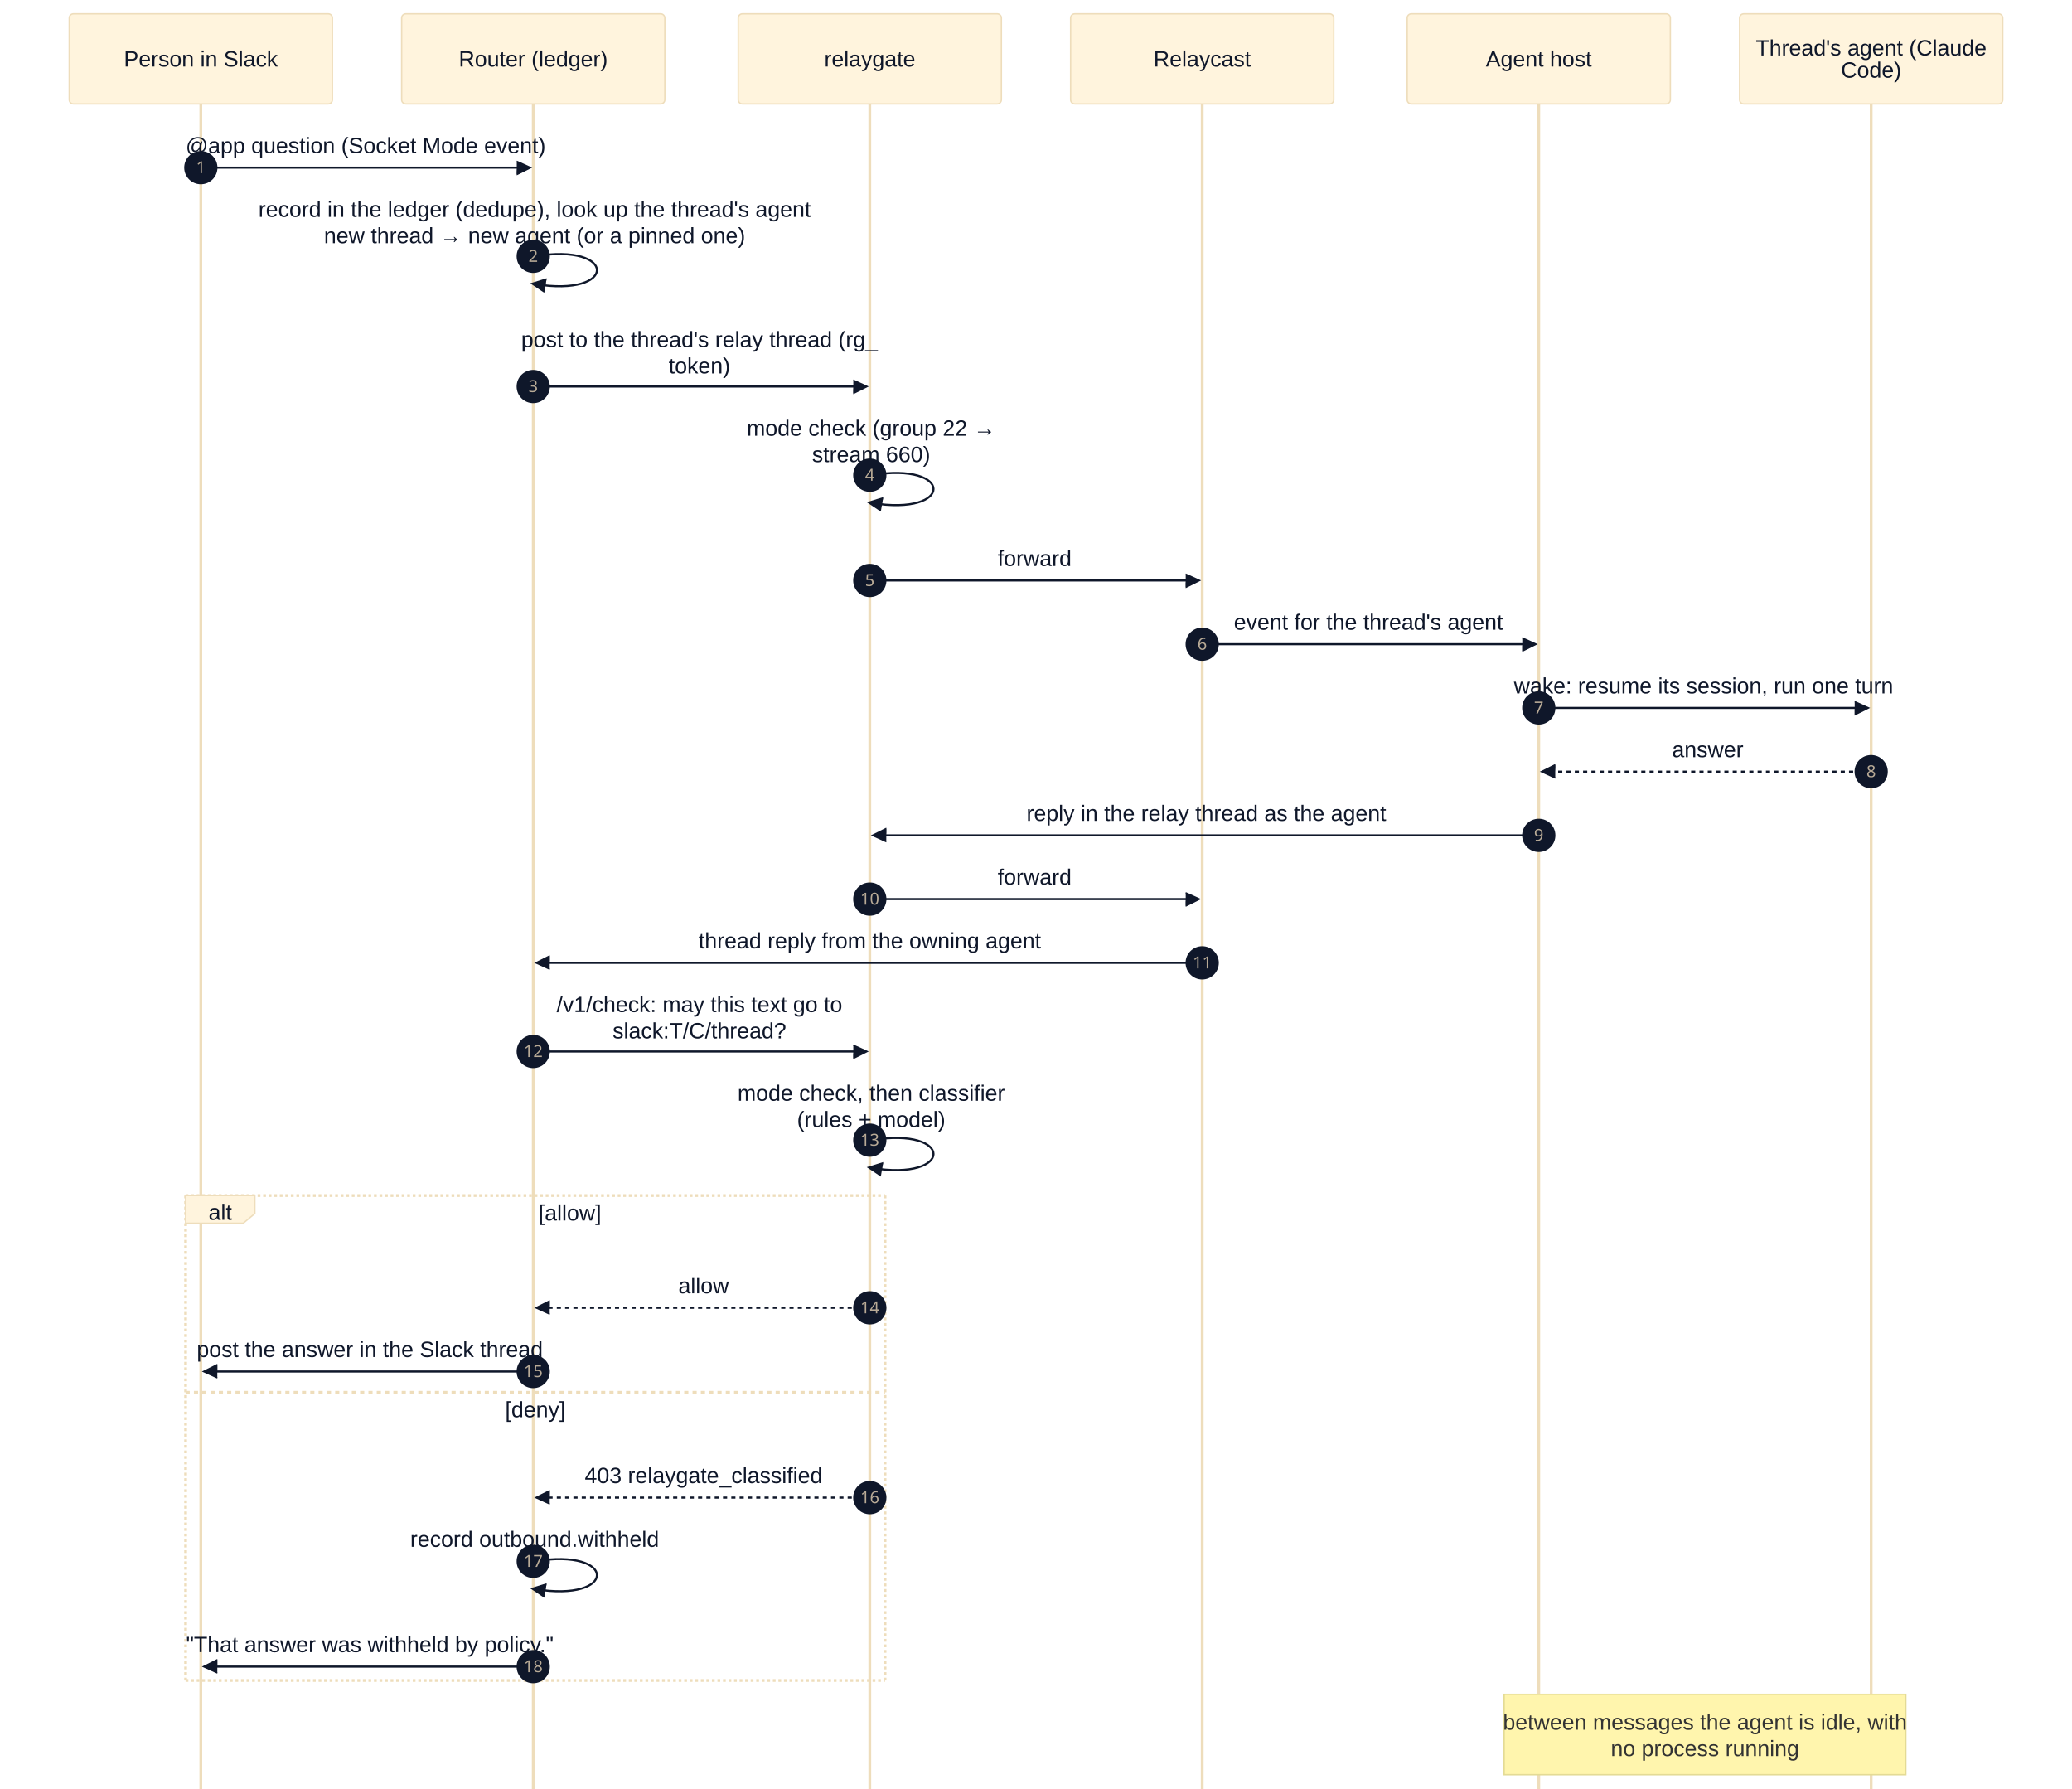
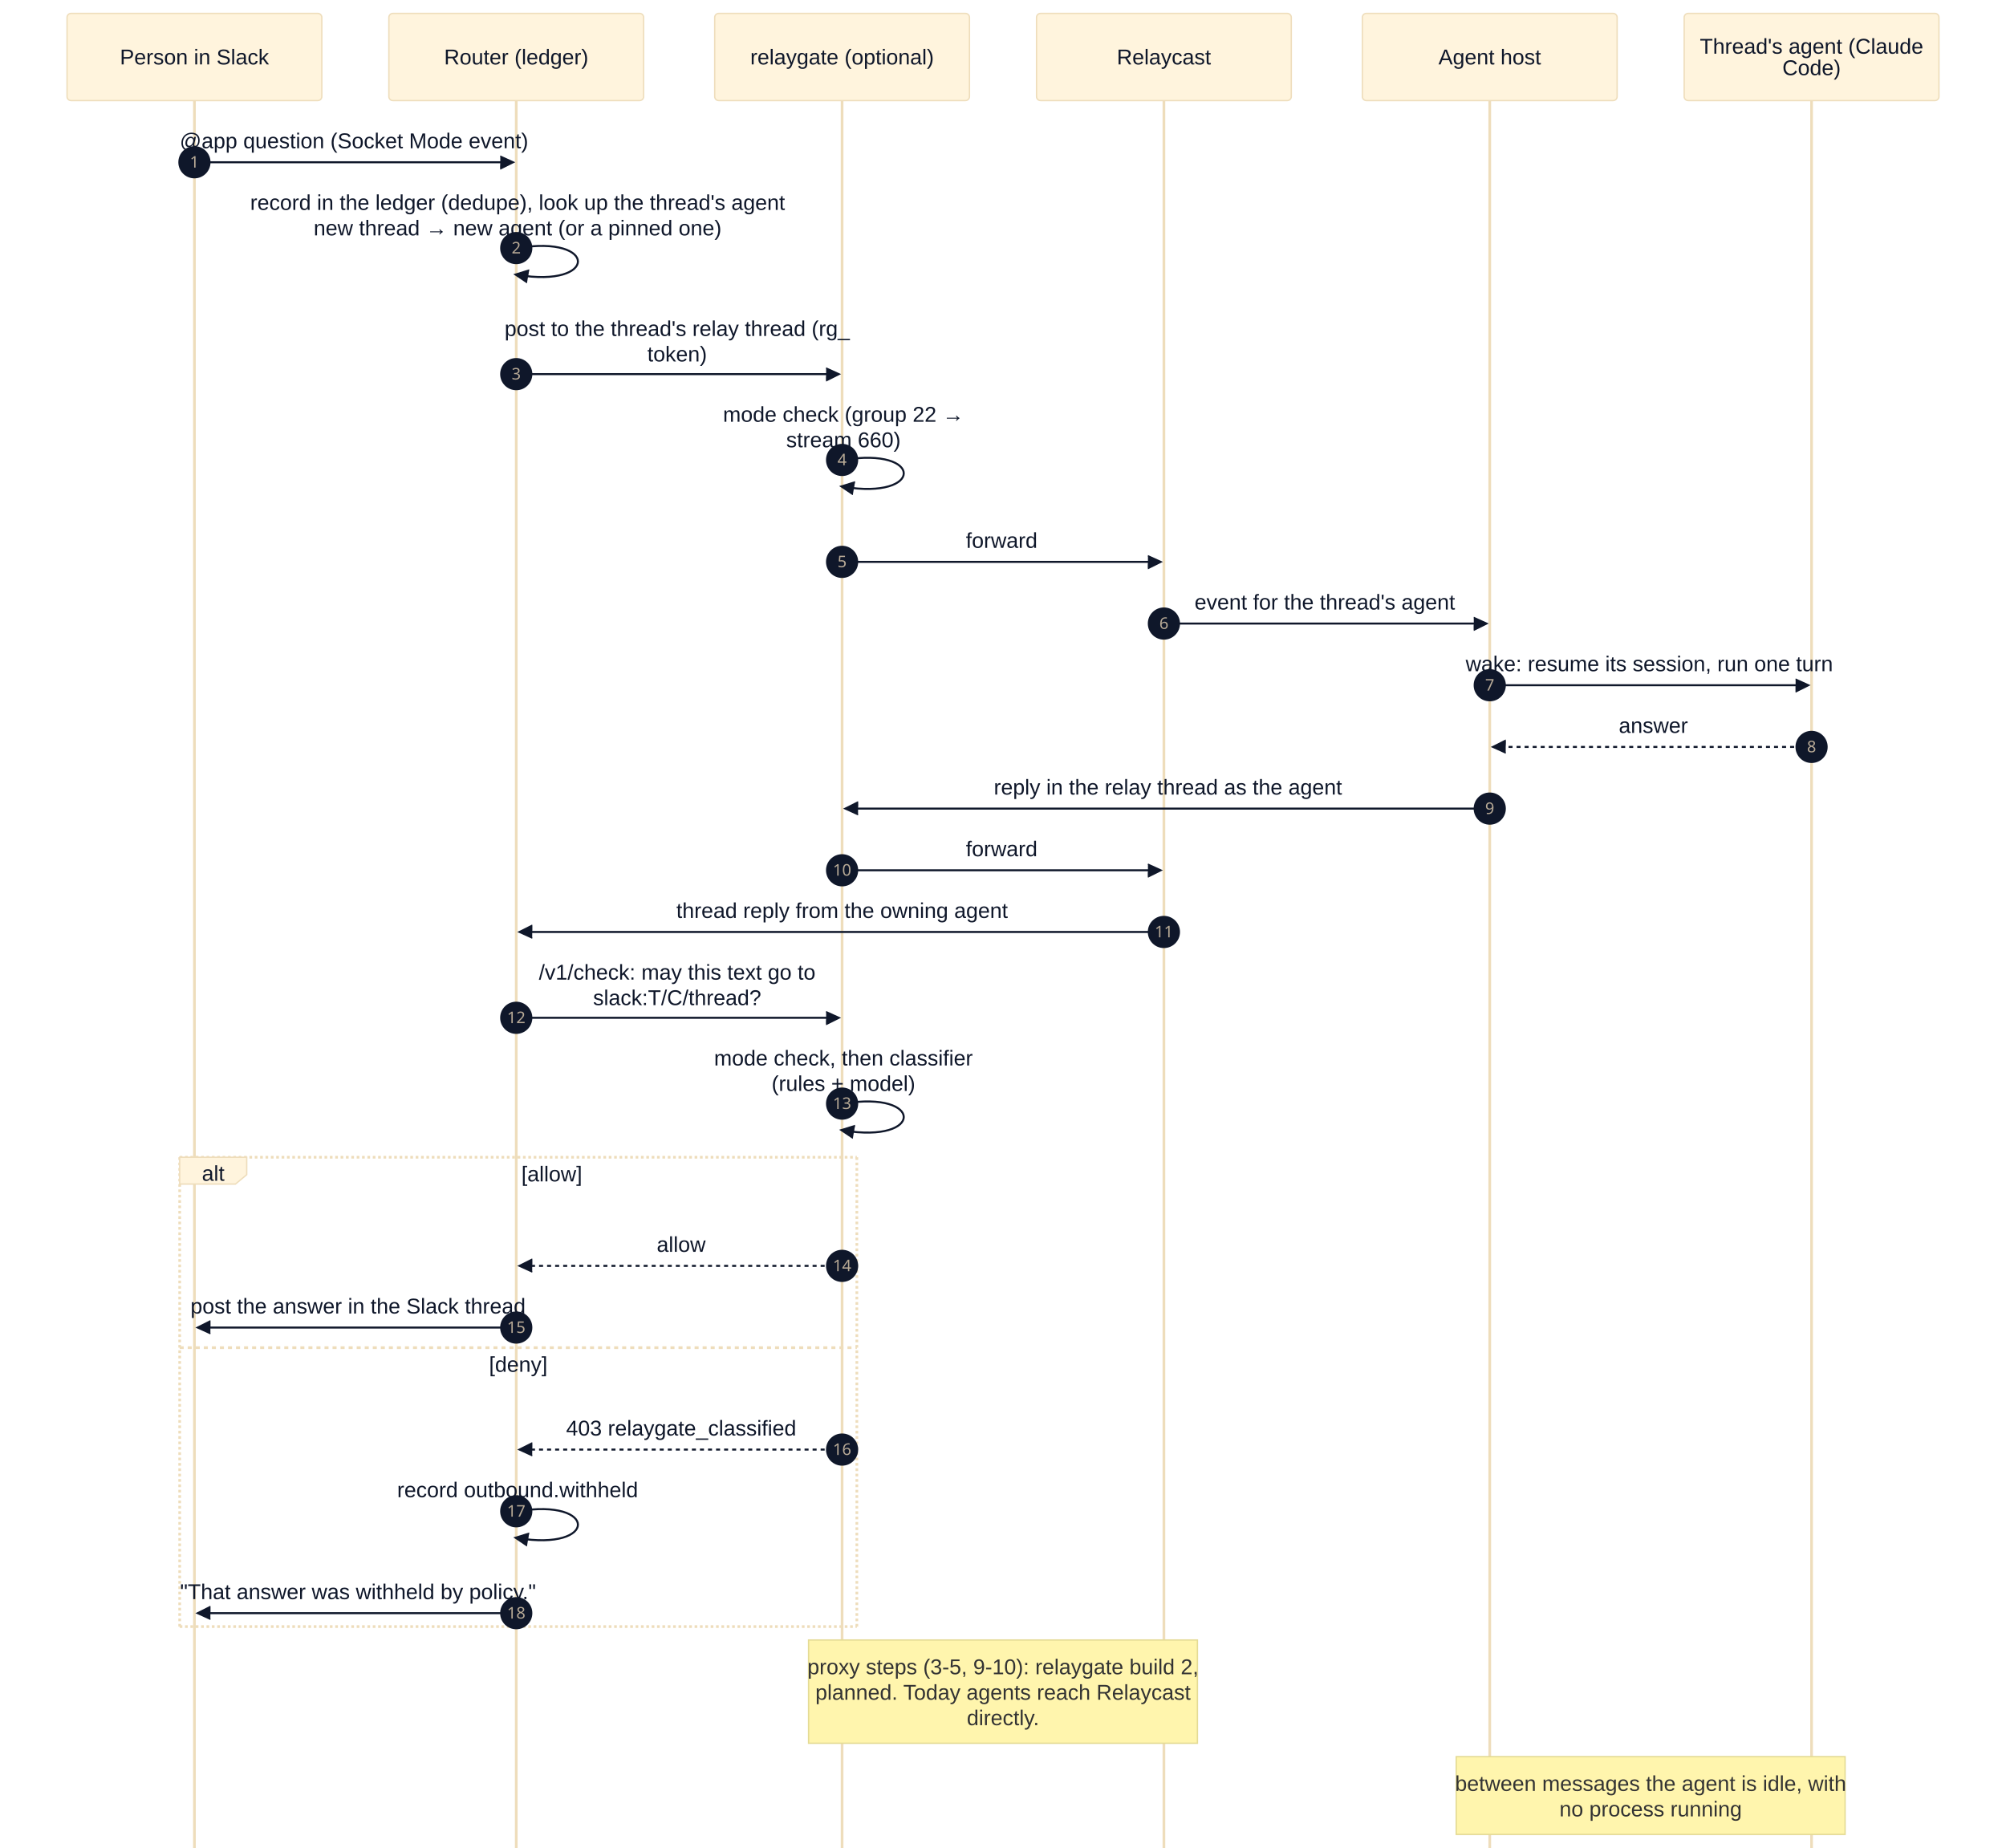
- <svg xmlns="http://www.w3.org/2000/svg" id="my-svg" width="100%" style="max-width: 1496px; background-color: white;" viewBox="-50 -10 1496 1291" role="graphics-document document" aria-roledescription="sequence">
+ <svg xmlns="http://www.w3.org/2000/svg" id="my-svg" width="100%" style="max-width: 1496px; background-color: white;" viewBox="-50 -10 1496 1378" role="graphics-document document" aria-roledescription="sequence">
  <g>
    <line id="actor5" x1="1301" y1="65" x2="1301" y2="2000" class="actor-line 200" stroke-width="0.5px" stroke="#999" name="A" data-et="life-line" data-id="A" />
    <g id="root-5" data-et="participant" data-type="participant" data-id="A">
      <rect x="1206" y="0" fill="#eaeaea" stroke="#666" width="190" height="65" name="A" rx="3" ry="3" class="actor actor-top" />
      <text x="1301" y="32.5" dominant-baseline="central" alignment-baseline="central" class="actor actor-box" style="text-anchor: middle; font-size: 16px; font-weight: 400;">
        <tspan x="1301" dy="-8">Thread's agent (Claude</tspan>
      </text>
      <text x="1301" y="32.5" dominant-baseline="central" alignment-baseline="central" class="actor actor-box" style="text-anchor: middle; font-size: 16px; font-weight: 400;">
        <tspan x="1301" dy="8">Code)</tspan>
      </text>
    </g>
  </g>
  <g>
    <line id="actor4" x1="1061" y1="65" x2="1061" y2="2000" class="actor-line 200" stroke-width="0.5px" stroke="#999" name="H" data-et="life-line" data-id="H" />
    <g id="root-4" data-et="participant" data-type="participant" data-id="H">
      <rect x="966" y="0" fill="#eaeaea" stroke="#666" width="190" height="65" name="H" rx="3" ry="3" class="actor actor-top" />
      <text x="1061" y="32.5" dominant-baseline="central" alignment-baseline="central" class="actor actor-box" style="text-anchor: middle; font-size: 16px; font-weight: 400;">
        <tspan x="1061" dy="0">Agent host</tspan>
      </text>
    </g>
  </g>
  <g>
    <line id="actor3" x1="818" y1="65" x2="818" y2="2000" class="actor-line 200" stroke-width="0.5px" stroke="#999" name="C" data-et="life-line" data-id="C" />
    <g id="root-3" data-et="participant" data-type="participant" data-id="C">
      <rect x="723" y="0" fill="#eaeaea" stroke="#666" width="190" height="65" name="C" rx="3" ry="3" class="actor actor-top" />
      <text x="818" y="32.5" dominant-baseline="central" alignment-baseline="central" class="actor actor-box" style="text-anchor: middle; font-size: 16px; font-weight: 400;">
        <tspan x="818" dy="0">Relaycast</tspan>
      </text>
    </g>
  </g>
  <g>
    <line id="actor2" x1="578" y1="65" x2="578" y2="2000" class="actor-line 200" stroke-width="0.5px" stroke="#999" name="G" data-et="life-line" data-id="G" />
    <g id="root-2" data-et="participant" data-type="participant" data-id="G">
      <rect x="483" y="0" fill="#eaeaea" stroke="#666" width="190" height="65" name="G" rx="3" ry="3" class="actor actor-top" />
      <text x="578" y="32.5" dominant-baseline="central" alignment-baseline="central" class="actor actor-box" style="text-anchor: middle; font-size: 16px; font-weight: 400;">
-         <tspan x="578" dy="0">relaygate</tspan>
+         <tspan x="578" dy="0">relaygate (optional)</tspan>
      </text>
    </g>
  </g>
  <g>
    <line id="actor1" x1="335" y1="65" x2="335" y2="2000" class="actor-line 200" stroke-width="0.5px" stroke="#999" name="R" data-et="life-line" data-id="R" />
    <g id="root-1" data-et="participant" data-type="participant" data-id="R">
      <rect x="240" y="0" fill="#eaeaea" stroke="#666" width="190" height="65" name="R" rx="3" ry="3" class="actor actor-top" />
      <text x="335" y="32.5" dominant-baseline="central" alignment-baseline="central" class="actor actor-box" style="text-anchor: middle; font-size: 16px; font-weight: 400;">
        <tspan x="335" dy="0">Router (ledger)</tspan>
      </text>
    </g>
  </g>
  <g>
    <line id="actor0" x1="95" y1="65" x2="95" y2="2000" class="actor-line 200" stroke-width="0.5px" stroke="#999" name="P" data-et="life-line" data-id="P" />
    <g id="root-0" data-et="participant" data-type="participant" data-id="P">
      <rect x="0" y="0" fill="#eaeaea" stroke="#666" width="190" height="65" name="P" rx="3" ry="3" class="actor actor-top" />
      <text x="95" y="32.5" dominant-baseline="central" alignment-baseline="central" class="actor actor-box" style="text-anchor: middle; font-size: 16px; font-weight: 400;">
        <tspan x="95" dy="0">Person in Slack</tspan>
      </text>
    </g>
  </g>
  <style>#my-svg{font-family:"trebuchet ms",verdana,arial,sans-serif;font-size:15px;fill:#0f172a;}@keyframes edge-animation-frame{from{stroke-dashoffset:0;}}@keyframes dash{to{stroke-dashoffset:0;}}#my-svg .edge-animation-slow{stroke-dasharray:9,5!important;stroke-dashoffset:900;animation:dash 50s linear infinite;stroke-linecap:round;}#my-svg .edge-animation-fast{stroke-dasharray:9,5!important;stroke-dashoffset:900;animation:dash 20s linear infinite;stroke-linecap:round;}#my-svg .error-icon{fill:hsl(220.588, 100%, 98.333%);}#my-svg .error-text{fill:rgb(8.5, 5.75, 0);stroke:rgb(8.5, 5.75, 0);}#my-svg .edge-thickness-normal{stroke-width:1px;}#my-svg .edge-thickness-thick{stroke-width:3.5px;}#my-svg .edge-pattern-solid{stroke-dasharray:0;}#my-svg .edge-thickness-invisible{stroke-width:0;fill:none;}#my-svg .edge-pattern-dashed{stroke-dasharray:3;}#my-svg .edge-pattern-dotted{stroke-dasharray:2;}#my-svg .marker{fill:#475569;stroke:#475569;}#my-svg .marker.cross{stroke:#475569;}#my-svg svg{font-family:"trebuchet ms",verdana,arial,sans-serif;font-size:15px;}#my-svg p{margin:0;}#my-svg .actor{stroke:hsl(40.588, 60%, 83.333%);fill:#fff4dd;stroke-width:1;}#my-svg rect.actor.outer-path[data-look="neo"]{filter:drop-shadow( 1px 2px 2px rgba(185,185,185,1));}#my-svg rect.note[data-look="neo"]{stroke:hsl(52.683, 60%, 73.922%);fill:#fff5ad;filter:drop-shadow( 1px 2px 2px rgba(185,185,185,1));}#my-svg text.actor&gt;tspan{fill:#0f172a;stroke:none;}#my-svg .actor-line{stroke:hsl(40.588, 60%, 83.333%);}#my-svg .innerArc{stroke-width:1.5;stroke-dasharray:none;}#my-svg .messageLine0{stroke-width:1.5;stroke-dasharray:none;stroke:#0f172a;}#my-svg .messageLine1{stroke-width:1.5;stroke-dasharray:2,2;stroke:#0f172a;}#my-svg [id$="-arrowhead"] path{fill:#0f172a;stroke:#0f172a;}#my-svg .sequenceNumber{fill:#b8aa96;}#my-svg [id$="-sequencenumber"]{fill:#0f172a;}#my-svg [id$="-crosshead"] path{fill:#0f172a;stroke:#0f172a;}#my-svg .messageText{fill:#0f172a;stroke:none;}#my-svg .labelBox{stroke:hsl(40.588, 60%, 83.333%);fill:#fff4dd;filter:none;}#my-svg .labelText,#my-svg .labelText&gt;tspan{fill:#0f172a;stroke:none;}#my-svg .loopText,#my-svg .loopText&gt;tspan{fill:#0f172a;stroke:none;}#my-svg .sectionTitle,#my-svg .sectionTitle&gt;tspan{fill:#0f172a;stroke:none;}#my-svg .loopLine{stroke-width:2px;stroke-dasharray:2,2;stroke:hsl(40.588, 60%, 83.333%);fill:hsl(40.588, 60%, 83.333%);}#my-svg .note{stroke:hsl(52.683, 60%, 73.922%);fill:#fff5ad;}#my-svg .noteText,#my-svg .noteText&gt;tspan{fill:#333;stroke:none;font-weight:normal;}#my-svg .activation0{fill:hsl(-79.412, 100%, 93.333%);stroke:hsl(-79.412, 100%, 83.333%);}#my-svg .activation1{fill:hsl(-79.412, 100%, 93.333%);stroke:hsl(-79.412, 100%, 83.333%);}#my-svg .activation2{fill:hsl(-79.412, 100%, 93.333%);stroke:hsl(-79.412, 100%, 83.333%);}#my-svg .actorPopupMenu{position:absolute;}#my-svg .actorPopupMenuPanel{position:absolute;fill:#fff4dd;box-shadow:0px 8px 16px 0px rgba(0,0,0,0.2);filter:drop-shadow(3px 5px 2px rgb(0 0 0 / 0.4));}#my-svg .actor-man circle,#my-svg line{fill:#fff4dd;stroke-width:2px;}#my-svg g rect.rect{filter:drop-shadow( 1px 2px 2px rgba(185,185,185,1));stroke:hsl(40.588, 60%, 83.333%);}#my-svg .node .neo-node{stroke:hsl(40.588, 60%, 83.333%);}#my-svg [data-look="neo"].node rect,#my-svg [data-look="neo"].cluster rect,#my-svg [data-look="neo"].node polygon{stroke:url(#my-svg-gradient);filter:drop-shadow( 1px 2px 2px rgba(185,185,185,1));}#my-svg [data-look="neo"].swimlane.cluster rect{filter:none;}#my-svg [data-look="neo"].node path{stroke:url(#my-svg-gradient);stroke-width:1px;}#my-svg [data-look="neo"].node .outer-path{filter:drop-shadow( 1px 2px 2px rgba(185,185,185,1));}#my-svg [data-look="neo"].node .neo-line path{stroke:hsl(40.588, 60%, 83.333%);filter:none;}#my-svg [data-look="neo"].node circle{stroke:url(#my-svg-gradient);filter:drop-shadow( 1px 2px 2px rgba(185,185,185,1));}#my-svg [data-look="neo"].node circle .state-start{fill:#000000;}#my-svg [data-look="neo"].icon-shape .icon{fill:url(#my-svg-gradient);filter:drop-shadow( 1px 2px 2px rgba(185,185,185,1));}#my-svg [data-look="neo"].icon-shape .icon-neo path{stroke:url(#my-svg-gradient);filter:drop-shadow( 1px 2px 2px rgba(185,185,185,1));}#my-svg :root{--mermaid-font-family:"trebuchet ms",verdana,arial,sans-serif;}</style>
  <g />
  <defs>
    <symbol id="my-svg-computer" width="24" height="24">
      <path transform="scale(.5)" d="M2 2v13h20v-13h-20zm18 11h-16v-9h16v9zm-10.228 6l.466-1h3.524l.467 1h-4.457zm14.228 3h-24l2-6h2.104l-1.33 4h18.45l-1.297-4h2.073l2 6zm-5-10h-14v-7h14v7z" />
    </symbol>
  </defs>
  <defs>
    <symbol id="my-svg-database" fill-rule="evenodd" clip-rule="evenodd">
      <path transform="scale(.5)" d="M12.258.001l.256.004.255.005.253.008.251.01.249.012.247.015.246.016.242.019.241.02.239.023.236.024.233.027.231.028.229.031.225.032.223.034.22.036.217.038.214.04.211.041.208.043.205.045.201.046.198.048.194.05.191.051.187.053.183.054.18.056.175.057.172.059.168.06.163.061.16.063.155.064.15.066.074.033.073.033.071.034.07.034.069.035.068.035.067.035.066.035.064.036.064.036.062.036.06.036.06.037.058.037.058.037.055.038.055.038.053.038.052.038.051.039.05.039.048.039.047.039.045.04.044.04.043.04.041.04.04.041.039.041.037.041.036.041.034.041.033.042.032.042.03.042.029.042.027.042.026.043.024.043.023.043.021.043.02.043.018.044.017.043.015.044.013.044.012.044.011.045.009.044.007.045.006.045.004.045.002.045.001.045v17l-.001.045-.002.045-.004.045-.006.045-.007.045-.009.044-.011.045-.012.044-.013.044-.015.044-.017.043-.018.044-.02.043-.021.043-.023.043-.024.043-.026.043-.027.042-.029.042-.03.042-.032.042-.033.042-.034.041-.036.041-.037.041-.039.041-.04.041-.041.04-.043.04-.044.04-.045.04-.047.039-.048.039-.05.039-.051.039-.052.038-.053.038-.055.038-.055.038-.058.037-.058.037-.06.037-.06.036-.062.036-.064.036-.064.036-.066.035-.067.035-.068.035-.069.035-.07.034-.071.034-.073.033-.074.033-.15.066-.155.064-.16.063-.163.061-.168.06-.172.059-.175.057-.18.056-.183.054-.187.053-.191.051-.194.05-.198.048-.201.046-.205.045-.208.043-.211.041-.214.04-.217.038-.22.036-.223.034-.225.032-.229.031-.231.028-.233.027-.236.024-.239.023-.241.02-.242.019-.246.016-.247.015-.249.012-.251.01-.253.008-.255.005-.256.004-.258.001-.258-.001-.256-.004-.255-.005-.253-.008-.251-.01-.249-.012-.247-.015-.245-.016-.243-.019-.241-.02-.238-.023-.236-.024-.234-.027-.231-.028-.228-.031-.226-.032-.223-.034-.22-.036-.217-.038-.214-.04-.211-.041-.208-.043-.204-.045-.201-.046-.198-.048-.195-.05-.19-.051-.187-.053-.184-.054-.179-.056-.176-.057-.172-.059-.167-.06-.164-.061-.159-.063-.155-.064-.151-.066-.074-.033-.072-.033-.072-.034-.07-.034-.069-.035-.068-.035-.067-.035-.066-.035-.064-.036-.063-.036-.062-.036-.061-.036-.06-.037-.058-.037-.057-.037-.056-.038-.055-.038-.053-.038-.052-.038-.051-.039-.049-.039-.049-.039-.046-.039-.046-.04-.044-.04-.043-.04-.041-.04-.04-.041-.039-.041-.037-.041-.036-.041-.034-.041-.033-.042-.032-.042-.03-.042-.029-.042-.027-.042-.026-.043-.024-.043-.023-.043-.021-.043-.02-.043-.018-.044-.017-.043-.015-.044-.013-.044-.012-.044-.011-.045-.009-.044-.007-.045-.006-.045-.004-.045-.002-.045-.001-.045v-17l.001-.045.002-.045.004-.045.006-.045.007-.045.009-.044.011-.045.012-.044.013-.044.015-.044.017-.043.018-.044.02-.043.021-.043.023-.043.024-.043.026-.043.027-.042.029-.042.03-.042.032-.042.033-.042.034-.041.036-.041.037-.041.039-.041.04-.041.041-.04.043-.04.044-.04.046-.04.046-.039.049-.039.049-.039.051-.039.052-.038.053-.038.055-.038.056-.038.057-.037.058-.037.06-.037.061-.036.062-.036.063-.036.064-.036.066-.035.067-.035.068-.035.069-.035.07-.034.072-.034.072-.033.074-.033.151-.066.155-.064.159-.063.164-.061.167-.06.172-.059.176-.057.179-.056.184-.054.187-.053.19-.051.195-.05.198-.048.201-.046.204-.045.208-.043.211-.041.214-.04.217-.038.22-.036.223-.034.226-.032.228-.031.231-.028.234-.027.236-.024.238-.023.241-.02.243-.019.245-.016.247-.015.249-.012.251-.01.253-.008.255-.005.256-.004.258-.001.258.001zm-9.258 20.499v.01l.001.021.003.021.004.022.005.021.006.022.007.022.009.023.01.022.011.023.012.023.013.023.015.023.016.024.017.023.018.024.019.024.021.024.022.025.023.024.024.025.052.049.056.05.061.051.066.051.07.051.075.051.079.052.084.052.088.052.092.052.097.052.102.051.105.052.11.052.114.051.119.051.123.051.127.05.131.05.135.05.139.048.144.049.147.047.152.047.155.047.16.045.163.045.167.043.171.043.176.041.178.041.183.039.187.039.19.037.194.035.197.035.202.033.204.031.209.03.212.029.216.027.219.025.222.024.226.021.23.02.233.018.236.016.24.015.243.012.246.01.249.008.253.005.256.004.259.001.26-.001.257-.004.254-.005.25-.008.247-.011.244-.012.241-.014.237-.016.233-.018.231-.021.226-.021.224-.024.22-.026.216-.027.212-.028.21-.031.205-.031.202-.034.198-.034.194-.036.191-.037.187-.039.183-.04.179-.04.175-.042.172-.043.168-.044.163-.045.16-.046.155-.046.152-.047.148-.048.143-.049.139-.049.136-.05.131-.05.126-.05.123-.051.118-.052.114-.051.11-.052.106-.052.101-.052.096-.052.092-.052.088-.053.083-.051.079-.052.074-.052.07-.051.065-.051.06-.051.056-.05.051-.05.023-.024.023-.025.021-.024.02-.024.019-.024.018-.024.017-.024.015-.023.014-.024.013-.023.012-.023.01-.023.01-.022.008-.022.006-.022.006-.022.004-.022.004-.021.001-.021.001-.021v-4.127l-.077.055-.08.053-.083.054-.085.053-.087.052-.09.052-.093.051-.095.05-.097.05-.1.049-.102.049-.105.048-.106.047-.109.047-.111.046-.114.045-.115.045-.118.044-.12.043-.122.042-.124.042-.126.041-.128.04-.13.04-.132.038-.134.038-.135.037-.138.037-.139.035-.142.035-.143.034-.144.033-.147.032-.148.031-.15.03-.151.03-.153.029-.154.027-.156.027-.158.026-.159.025-.161.024-.162.023-.163.022-.165.021-.166.02-.167.019-.169.018-.169.017-.171.016-.173.015-.173.014-.175.013-.175.012-.177.011-.178.01-.179.008-.179.008-.181.006-.182.005-.182.004-.184.003-.184.002h-.37l-.184-.002-.184-.003-.182-.004-.182-.005-.181-.006-.179-.008-.179-.008-.178-.01-.176-.011-.176-.012-.175-.013-.173-.014-.172-.015-.171-.016-.17-.017-.169-.018-.167-.019-.166-.02-.165-.021-.163-.022-.162-.023-.161-.024-.159-.025-.157-.026-.156-.027-.155-.027-.153-.029-.151-.03-.15-.03-.148-.031-.146-.032-.145-.033-.143-.034-.141-.035-.14-.035-.137-.037-.136-.037-.134-.038-.132-.038-.13-.04-.128-.04-.126-.041-.124-.042-.122-.042-.12-.044-.117-.043-.116-.045-.113-.045-.112-.046-.109-.047-.106-.047-.105-.048-.102-.049-.1-.049-.097-.05-.095-.05-.093-.052-.09-.051-.087-.052-.085-.053-.083-.054-.08-.054-.077-.054v4.127zm0-5.654v.011l.001.021.003.021.004.021.005.022.006.022.007.022.009.022.01.022.011.023.012.023.013.023.015.024.016.023.017.024.018.024.019.024.021.024.022.024.023.025.024.024.052.05.056.05.061.05.066.051.07.051.075.052.079.051.084.052.088.052.092.052.097.052.102.052.105.052.11.051.114.051.119.052.123.05.127.051.131.05.135.049.139.049.144.048.147.048.152.047.155.046.16.045.163.045.167.044.171.042.176.042.178.04.183.04.187.038.19.037.194.036.197.034.202.033.204.032.209.03.212.028.216.027.219.025.222.024.226.022.23.02.233.018.236.016.24.014.243.012.246.01.249.008.253.006.256.003.259.001.26-.001.257-.003.254-.006.25-.008.247-.01.244-.012.241-.015.237-.016.233-.018.231-.02.226-.022.224-.024.22-.025.216-.027.212-.029.21-.03.205-.032.202-.033.198-.035.194-.036.191-.037.187-.039.183-.039.179-.041.175-.042.172-.043.168-.044.163-.045.16-.045.155-.047.152-.047.148-.048.143-.048.139-.05.136-.049.131-.05.126-.051.123-.051.118-.051.114-.052.11-.052.106-.052.101-.052.096-.052.092-.052.088-.052.083-.052.079-.052.074-.051.07-.052.065-.051.06-.05.056-.051.051-.049.023-.025.023-.024.021-.025.02-.024.019-.024.018-.024.017-.024.015-.023.014-.023.013-.024.012-.022.01-.023.01-.023.008-.022.006-.022.006-.022.004-.021.004-.022.001-.021.001-.021v-4.139l-.077.054-.08.054-.083.054-.085.052-.087.053-.09.051-.093.051-.095.051-.097.05-.1.049-.102.049-.105.048-.106.047-.109.047-.111.046-.114.045-.115.044-.118.044-.12.044-.122.042-.124.042-.126.041-.128.04-.13.039-.132.039-.134.038-.135.037-.138.036-.139.036-.142.035-.143.033-.144.033-.147.033-.148.031-.15.03-.151.03-.153.028-.154.028-.156.027-.158.026-.159.025-.161.024-.162.023-.163.022-.165.021-.166.02-.167.019-.169.018-.169.017-.171.016-.173.015-.173.014-.175.013-.175.012-.177.011-.178.009-.179.009-.179.007-.181.007-.182.005-.182.004-.184.003-.184.002h-.37l-.184-.002-.184-.003-.182-.004-.182-.005-.181-.007-.179-.007-.179-.009-.178-.009-.176-.011-.176-.012-.175-.013-.173-.014-.172-.015-.171-.016-.17-.017-.169-.018-.167-.019-.166-.02-.165-.021-.163-.022-.162-.023-.161-.024-.159-.025-.157-.026-.156-.027-.155-.028-.153-.028-.151-.03-.15-.03-.148-.031-.146-.033-.145-.033-.143-.033-.141-.035-.14-.036-.137-.036-.136-.037-.134-.038-.132-.039-.13-.039-.128-.04-.126-.041-.124-.042-.122-.043-.12-.043-.117-.044-.116-.044-.113-.046-.112-.046-.109-.046-.106-.047-.105-.048-.102-.049-.1-.049-.097-.05-.095-.051-.093-.051-.09-.051-.087-.053-.085-.052-.083-.054-.08-.054-.077-.054v4.139zm0-5.666v.011l.001.02.003.022.004.021.005.022.006.021.007.022.009.023.01.022.011.023.012.023.013.023.015.023.016.024.017.024.018.023.019.024.021.025.022.024.023.024.024.025.052.05.056.05.061.05.066.051.07.051.075.052.079.051.084.052.088.052.092.052.097.052.102.052.105.051.11.052.114.051.119.051.123.051.127.05.131.05.135.05.139.049.144.048.147.048.152.047.155.046.16.045.163.045.167.043.171.043.176.042.178.04.183.04.187.038.19.037.194.036.197.034.202.033.204.032.209.03.212.028.216.027.219.025.222.024.226.021.23.02.233.018.236.017.24.014.243.012.246.01.249.008.253.006.256.003.259.001.26-.001.257-.003.254-.006.25-.008.247-.01.244-.013.241-.014.237-.016.233-.018.231-.02.226-.022.224-.024.22-.025.216-.027.212-.029.21-.03.205-.032.202-.033.198-.035.194-.036.191-.037.187-.039.183-.039.179-.041.175-.042.172-.043.168-.044.163-.045.16-.045.155-.047.152-.047.148-.048.143-.049.139-.049.136-.049.131-.051.126-.05.123-.051.118-.052.114-.051.11-.052.106-.052.101-.052.096-.052.092-.052.088-.052.083-.052.079-.052.074-.052.07-.051.065-.051.06-.051.056-.05.051-.049.023-.025.023-.025.021-.024.02-.024.019-.024.018-.024.017-.024.015-.023.014-.024.013-.023.012-.023.01-.022.01-.023.008-.022.006-.022.006-.022.004-.022.004-.021.001-.021.001-.021v-4.153l-.077.054-.08.054-.083.053-.085.053-.087.053-.09.051-.093.051-.095.051-.097.05-.1.049-.102.048-.105.048-.106.048-.109.046-.111.046-.114.046-.115.044-.118.044-.12.043-.122.043-.124.042-.126.041-.128.04-.13.039-.132.039-.134.038-.135.037-.138.036-.139.036-.142.034-.143.034-.144.033-.147.032-.148.032-.15.03-.151.03-.153.028-.154.028-.156.027-.158.026-.159.024-.161.024-.162.023-.163.023-.165.021-.166.02-.167.019-.169.018-.169.017-.171.016-.173.015-.173.014-.175.013-.175.012-.177.01-.178.01-.179.009-.179.007-.181.006-.182.006-.182.004-.184.003-.184.001-.185.001-.185-.001-.184-.001-.184-.003-.182-.004-.182-.006-.181-.006-.179-.007-.179-.009-.178-.01-.176-.01-.176-.012-.175-.013-.173-.014-.172-.015-.171-.016-.17-.017-.169-.018-.167-.019-.166-.02-.165-.021-.163-.023-.162-.023-.161-.024-.159-.024-.157-.026-.156-.027-.155-.028-.153-.028-.151-.03-.15-.03-.148-.032-.146-.032-.145-.033-.143-.034-.141-.034-.14-.036-.137-.036-.136-.037-.134-.038-.132-.039-.13-.039-.128-.041-.126-.041-.124-.041-.122-.043-.12-.043-.117-.044-.116-.044-.113-.046-.112-.046-.109-.046-.106-.048-.105-.048-.102-.048-.1-.05-.097-.049-.095-.051-.093-.051-.09-.052-.087-.052-.085-.053-.083-.053-.08-.054-.077-.054v4.153zm8.74-8.179l-.257.004-.254.005-.25.008-.247.011-.244.012-.241.014-.237.016-.233.018-.231.021-.226.022-.224.023-.22.026-.216.027-.212.028-.21.031-.205.032-.202.033-.198.034-.194.036-.191.038-.187.038-.183.04-.179.041-.175.042-.172.043-.168.043-.163.045-.16.046-.155.046-.152.048-.148.048-.143.048-.139.049-.136.05-.131.05-.126.051-.123.051-.118.051-.114.052-.11.052-.106.052-.101.052-.096.052-.092.052-.088.052-.083.052-.079.052-.074.051-.07.052-.065.051-.06.05-.056.05-.051.05-.023.025-.023.024-.021.024-.02.025-.019.024-.018.024-.017.023-.015.024-.014.023-.013.023-.012.023-.01.023-.01.022-.008.022-.006.023-.006.021-.004.022-.004.021-.001.021-.001.021.001.021.001.021.004.021.004.022.006.021.006.023.008.022.01.022.01.023.012.023.013.023.014.023.015.024.017.023.018.024.019.024.02.025.021.024.023.024.023.025.051.05.056.05.06.05.065.051.07.052.074.051.079.052.083.052.088.052.092.052.096.052.101.052.106.052.11.052.114.052.118.051.123.051.126.051.131.05.136.05.139.049.143.048.148.048.152.048.155.046.16.046.163.045.168.043.172.043.175.042.179.041.183.04.187.038.191.038.194.036.198.034.202.033.205.032.21.031.212.028.216.027.22.026.224.023.226.022.231.021.233.018.237.016.241.014.244.012.247.011.25.008.254.005.257.004.26.001.26-.001.257-.004.254-.005.25-.008.247-.011.244-.012.241-.014.237-.016.233-.018.231-.021.226-.022.224-.023.22-.026.216-.027.212-.028.21-.031.205-.032.202-.033.198-.034.194-.036.191-.038.187-.038.183-.04.179-.041.175-.042.172-.043.168-.043.163-.045.16-.046.155-.046.152-.048.148-.048.143-.048.139-.049.136-.05.131-.05.126-.051.123-.051.118-.051.114-.052.11-.052.106-.052.101-.052.096-.052.092-.052.088-.052.083-.052.079-.052.074-.051.07-.052.065-.051.06-.05.056-.05.051-.05.023-.025.023-.024.021-.024.02-.025.019-.024.018-.024.017-.023.015-.024.014-.023.013-.023.012-.023.01-.023.01-.022.008-.022.006-.023.006-.021.004-.022.004-.021.001-.021.001-.021-.001-.021-.001-.021-.004-.021-.004-.022-.006-.021-.006-.023-.008-.022-.01-.022-.01-.023-.012-.023-.013-.023-.014-.023-.015-.024-.017-.023-.018-.024-.019-.024-.02-.025-.021-.024-.023-.024-.023-.025-.051-.05-.056-.05-.06-.05-.065-.051-.07-.052-.074-.051-.079-.052-.083-.052-.088-.052-.092-.052-.096-.052-.101-.052-.106-.052-.11-.052-.114-.052-.118-.051-.123-.051-.126-.051-.131-.05-.136-.05-.139-.049-.143-.048-.148-.048-.152-.048-.155-.046-.16-.046-.163-.045-.168-.043-.172-.043-.175-.042-.179-.041-.183-.04-.187-.038-.191-.038-.194-.036-.198-.034-.202-.033-.205-.032-.21-.031-.212-.028-.216-.027-.22-.026-.224-.023-.226-.022-.231-.021-.233-.018-.237-.016-.241-.014-.244-.012-.247-.011-.25-.008-.254-.005-.257-.004-.26-.001-.26.001z" />
    </symbol>
  </defs>
  <defs>
    <symbol id="my-svg-clock" width="24" height="24">
      <path transform="scale(.5)" d="M12 2c5.514 0 10 4.486 10 10s-4.486 10-10 10-10-4.486-10-10 4.486-10 10-10zm0-2c-6.627 0-12 5.373-12 12s5.373 12 12 12 12-5.373 12-12-5.373-12-12-12zm5.848 12.459c.202.038.202.333.001.372-1.907.361-6.045 1.111-6.547 1.111-.719 0-1.301-.582-1.301-1.301 0-.512.77-5.447 1.125-7.445.034-.192.312-.181.343.014l.985 6.238 5.394 1.011z" />
    </symbol>
  </defs>
  <defs>
    <marker id="my-svg-arrowhead" refX="7.9" refY="5" markerUnits="userSpaceOnUse" markerWidth="12" markerHeight="12" orient="auto-start-reverse">
      <path d="M -1 0 L 10 5 L 0 10 z" />
    </marker>
  </defs>
  <defs>
    <marker id="my-svg-crosshead" markerWidth="15" markerHeight="8" orient="auto" refX="4" refY="4.5">
      <path fill="none" stroke="#000000" stroke-width="1pt" d="M 1,2 L 6,7 M 6,2 L 1,7" style="stroke-dasharray: 0, 0;" />
    </marker>
  </defs>
  <defs>
    <marker id="my-svg-filled-head" refX="15.5" refY="7" markerWidth="20" markerHeight="28" orient="auto">
      <path d="M 18,7 L9,13 L14,7 L9,1 Z" />
    </marker>
  </defs>
  <defs>
    <marker id="my-svg-sequencenumber" refX="15" refY="15" markerWidth="60" markerHeight="40" orient="auto">
      <circle cx="15" cy="15" r="6" />
    </marker>
  </defs>
  <defs>
    <marker id="my-svg-solidTopArrowHead" refX="7.9" refY="7.25" markerUnits="userSpaceOnUse" markerWidth="12" markerHeight="12" orient="auto-start-reverse">
      <path d="M 0 0 L 10 8 L 0 8 z" />
    </marker>
  </defs>
  <defs>
    <marker id="my-svg-solidBottomArrowHead" refX="7.9" refY="0.75" markerUnits="userSpaceOnUse" markerWidth="12" markerHeight="12" orient="auto-start-reverse">
      <path d="M 0 0 L 10 0 L 0 8 z" />
    </marker>
  </defs>
  <defs>
    <marker id="my-svg-stickTopArrowHead" refX="7.5" refY="7" markerUnits="userSpaceOnUse" markerWidth="12" markerHeight="12" orient="auto-start-reverse">
      <path d="M 0 0 L 7 7" stroke="black" stroke-width="1.5" fill="none" />
    </marker>
  </defs>
  <defs>
    <marker id="my-svg-stickBottomArrowHead" refX="7.5" refY="0" markerUnits="userSpaceOnUse" markerWidth="12" markerHeight="12" orient="auto-start-reverse">
      <path d="M 0 7 L 7 0" stroke="black" stroke-width="1.5" fill="none" />
    </marker>
  </defs>
  <g data-et="control-structure" data-id="i21">
    <line x1="84" y1="853" x2="589" y2="853" class="loopLine" />
    <line x1="589" y1="853" x2="589" y2="1203" class="loopLine" />
    <line x1="84" y1="1203" x2="589" y2="1203" class="loopLine" />
    <line x1="84" y1="853" x2="84" y2="1203" class="loopLine" />
    <line x1="84" y1="995" x2="589" y2="995" class="loopLine" style="stroke-dasharray: 3, 3;" />
    <polygon points="84,853 134,853 134,866 125.6,873 84,873" class="labelBox" />
    <text x="109" y="866" text-anchor="middle" dominant-baseline="middle" alignment-baseline="middle" class="labelText" style="font-size: 16px; font-weight: 400;">alt</text>
    <text x="361.5" y="871" text-anchor="middle" class="loopText" style="font-size: 16px; font-weight: 400;">
      <tspan x="361.5">[allow]</tspan>
    </text>
    <text x="336.5" y="1013" text-anchor="middle" class="sectionTitle" style="font-size: 16px; font-weight: 400;">[deny]</text>
  </g>
  <g data-et="note" data-id="i22">
-     <rect x="1036" y="1213" fill="#EDF2AE" stroke="#666" width="290" height="58" class="note" />
-     <text x="1181" y="1218" text-anchor="middle" dominant-baseline="middle" alignment-baseline="middle" class="noteText" dy="1em" style="font-size: 16px; font-weight: 400;">
+     <rect x="553" y="1213" fill="#EDF2AE" stroke="#666" width="290" height="77" class="note" />
+     <text x="698" y="1218" text-anchor="middle" dominant-baseline="middle" alignment-baseline="middle" class="noteText" dy="1em" style="font-size: 16px; font-weight: 400;">
+       <tspan x="698">proxy steps (3-5, 9-10): relaygate build 2,</tspan>
+     </text>
+     <text x="698" y="1237" text-anchor="middle" dominant-baseline="middle" alignment-baseline="middle" class="noteText" dy="1em" style="font-size: 16px; font-weight: 400;">
+       <tspan x="698">planned. Today agents reach Relaycast</tspan>
+     </text>
+     <text x="698" y="1256" text-anchor="middle" dominant-baseline="middle" alignment-baseline="middle" class="noteText" dy="1em" style="font-size: 16px; font-weight: 400;">
+       <tspan x="698">directly.</tspan>
+     </text>
+   </g>
+   <g data-et="note" data-id="i23">
+     <rect x="1036" y="1300" fill="#EDF2AE" stroke="#666" width="290" height="58" class="note" />
+     <text x="1181" y="1305" text-anchor="middle" dominant-baseline="middle" alignment-baseline="middle" class="noteText" dy="1em" style="font-size: 16px; font-weight: 400;">
      <tspan x="1181">between messages the agent is idle, with</tspan>
    </text>
-     <text x="1181" y="1237" text-anchor="middle" dominant-baseline="middle" alignment-baseline="middle" class="noteText" dy="1em" style="font-size: 16px; font-weight: 400;">
+     <text x="1181" y="1324" text-anchor="middle" dominant-baseline="middle" alignment-baseline="middle" class="noteText" dy="1em" style="font-size: 16px; font-weight: 400;">
      <tspan x="1181">no process running</tspan>
    </text>
  </g>
  <text x="214" y="80" text-anchor="middle" dominant-baseline="middle" alignment-baseline="middle" class="messageText" dy="1em" style="font-size: 16px; font-weight: 400;">@app question (Socket Mode event)</text>
  <line x1="102" y1="111" x2="331" y2="111" class="messageLine0" data-et="message" data-id="i1" data-from="P" data-to="R" stroke-width="2" stroke="none" marker-end="url(#my-svg-arrowhead)" style="fill: none;" />
  <line x1="95" y1="111" x2="95" y2="111" stroke-width="0" marker-start="url(#my-svg-sequencenumber)" />
  <text x="95" y="115" font-family="sans-serif" font-size="12px" text-anchor="middle" class="sequenceNumber">1</text>
  <text x="336" y="126" text-anchor="middle" dominant-baseline="middle" alignment-baseline="middle" class="messageText" dy="1em" style="font-size: 16px; font-weight: 400;">record in the ledger (dedupe), look up the thread's agent</text>
  <text x="336" y="145" text-anchor="middle" dominant-baseline="middle" alignment-baseline="middle" class="messageText" dy="1em" style="font-size: 16px; font-weight: 400;">new thread → new agent (or a pinned one)</text>
  <path d="M 336,175 C 396,165 396,205 336,195" class="messageLine0" data-et="message" data-id="i2" data-from="R" data-to="R" stroke-width="2" stroke="none" marker-end="url(#my-svg-arrowhead)" x1="342" style="fill: none;" />
  <line x1="335" y1="175" x2="335" y2="175" stroke-width="0" marker-start="url(#my-svg-sequencenumber)" />
  <text x="335" y="179" font-family="sans-serif" font-size="12px" text-anchor="middle" class="sequenceNumber">2</text>
  <text x="455" y="220" text-anchor="middle" dominant-baseline="middle" alignment-baseline="middle" class="messageText" dy="1em" style="font-size: 16px; font-weight: 400;">post to the thread's relay thread (rg_</text>
  <text x="455" y="239" text-anchor="middle" dominant-baseline="middle" alignment-baseline="middle" class="messageText" dy="1em" style="font-size: 16px; font-weight: 400;">token)</text>
  <line x1="342" y1="269" x2="574" y2="269" class="messageLine0" data-et="message" data-id="i3" data-from="R" data-to="G" stroke-width="2" stroke="none" marker-end="url(#my-svg-arrowhead)" style="fill: none;" />
  <line x1="335" y1="269" x2="335" y2="269" stroke-width="0" marker-start="url(#my-svg-sequencenumber)" />
  <text x="335" y="273" font-family="sans-serif" font-size="12px" text-anchor="middle" class="sequenceNumber">3</text>
  <text x="579" y="284" text-anchor="middle" dominant-baseline="middle" alignment-baseline="middle" class="messageText" dy="1em" style="font-size: 16px; font-weight: 400;">mode check (group 22 →</text>
  <text x="579" y="303" text-anchor="middle" dominant-baseline="middle" alignment-baseline="middle" class="messageText" dy="1em" style="font-size: 16px; font-weight: 400;">stream 660)</text>
  <path d="M 579,333 C 639,323 639,363 579,353" class="messageLine0" data-et="message" data-id="i4" data-from="G" data-to="G" stroke-width="2" stroke="none" marker-end="url(#my-svg-arrowhead)" x1="585" style="fill: none;" />
  <line x1="578" y1="333" x2="578" y2="333" stroke-width="0" marker-start="url(#my-svg-sequencenumber)" />
  <text x="578" y="337" font-family="sans-serif" font-size="12px" text-anchor="middle" class="sequenceNumber">4</text>
  <text x="697" y="378" text-anchor="middle" dominant-baseline="middle" alignment-baseline="middle" class="messageText" dy="1em" style="font-size: 16px; font-weight: 400;">forward</text>
  <line x1="585" y1="409" x2="814" y2="409" class="messageLine0" data-et="message" data-id="i5" data-from="G" data-to="C" stroke-width="2" stroke="none" marker-end="url(#my-svg-arrowhead)" style="fill: none;" />
  <line x1="578" y1="409" x2="578" y2="409" stroke-width="0" marker-start="url(#my-svg-sequencenumber)" />
  <text x="578" y="413" font-family="sans-serif" font-size="12px" text-anchor="middle" class="sequenceNumber">5</text>
  <text x="938" y="424" text-anchor="middle" dominant-baseline="middle" alignment-baseline="middle" class="messageText" dy="1em" style="font-size: 16px; font-weight: 400;">event for the thread's agent</text>
  <line x1="825" y1="455" x2="1057" y2="455" class="messageLine0" data-et="message" data-id="i6" data-from="C" data-to="H" stroke-width="2" stroke="none" marker-end="url(#my-svg-arrowhead)" style="fill: none;" />
  <line x1="818" y1="455" x2="818" y2="455" stroke-width="0" marker-start="url(#my-svg-sequencenumber)" />
  <text x="818" y="459" font-family="sans-serif" font-size="12px" text-anchor="middle" class="sequenceNumber">6</text>
  <text x="1180" y="470" text-anchor="middle" dominant-baseline="middle" alignment-baseline="middle" class="messageText" dy="1em" style="font-size: 16px; font-weight: 400;">wake: resume its session, run one turn</text>
  <line x1="1068" y1="501" x2="1297" y2="501" class="messageLine0" data-et="message" data-id="i7" data-from="H" data-to="A" stroke-width="2" stroke="none" marker-end="url(#my-svg-arrowhead)" style="fill: none;" />
  <line x1="1061" y1="501" x2="1061" y2="501" stroke-width="0" marker-start="url(#my-svg-sequencenumber)" />
  <text x="1061" y="505" font-family="sans-serif" font-size="12px" text-anchor="middle" class="sequenceNumber">7</text>
  <text x="1183" y="516" text-anchor="middle" dominant-baseline="middle" alignment-baseline="middle" class="messageText" dy="1em" style="font-size: 16px; font-weight: 400;">answer</text>
  <line x1="1306" y1="547" x2="1065" y2="547" class="messageLine1" data-et="message" data-id="i8" data-from="A" data-to="H" stroke-width="2" stroke="none" marker-end="url(#my-svg-arrowhead)" style="stroke-dasharray: 3, 3; fill: none;" />
  <line x1="1301" y1="547" x2="1301" y2="547" stroke-width="0" marker-start="url(#my-svg-sequencenumber)" />
  <text x="1301" y="551" font-family="sans-serif" font-size="12px" text-anchor="middle" class="sequenceNumber">8</text>
  <text x="821" y="562" text-anchor="middle" dominant-baseline="middle" alignment-baseline="middle" class="messageText" dy="1em" style="font-size: 16px; font-weight: 400;">reply in the relay thread as the agent</text>
  <line x1="1066" y1="593" x2="582" y2="593" class="messageLine0" data-et="message" data-id="i9" data-from="H" data-to="G" stroke-width="2" stroke="none" marker-end="url(#my-svg-arrowhead)" style="fill: none;" />
  <line x1="1061" y1="593" x2="1061" y2="593" stroke-width="0" marker-start="url(#my-svg-sequencenumber)" />
  <text x="1061" y="597" font-family="sans-serif" font-size="12px" text-anchor="middle" class="sequenceNumber">9</text>
  <text x="697" y="608" text-anchor="middle" dominant-baseline="middle" alignment-baseline="middle" class="messageText" dy="1em" style="font-size: 16px; font-weight: 400;">forward</text>
  <line x1="585" y1="639" x2="814" y2="639" class="messageLine0" data-et="message" data-id="i10" data-from="G" data-to="C" stroke-width="2" stroke="none" marker-end="url(#my-svg-arrowhead)" style="fill: none;" />
  <line x1="578" y1="639" x2="578" y2="639" stroke-width="0" marker-start="url(#my-svg-sequencenumber)" />
  <text x="578" y="643" font-family="sans-serif" font-size="12px" text-anchor="middle" class="sequenceNumber">10</text>
  <text x="578" y="654" text-anchor="middle" dominant-baseline="middle" alignment-baseline="middle" class="messageText" dy="1em" style="font-size: 16px; font-weight: 400;">thread reply from the owning agent</text>
  <line x1="823" y1="685" x2="339" y2="685" class="messageLine0" data-et="message" data-id="i11" data-from="C" data-to="R" stroke-width="2" stroke="none" marker-end="url(#my-svg-arrowhead)" style="fill: none;" />
  <line x1="818" y1="685" x2="818" y2="685" stroke-width="0" marker-start="url(#my-svg-sequencenumber)" />
  <text x="818" y="689" font-family="sans-serif" font-size="12px" text-anchor="middle" class="sequenceNumber">11</text>
  <text x="455" y="700" text-anchor="middle" dominant-baseline="middle" alignment-baseline="middle" class="messageText" dy="1em" style="font-size: 16px; font-weight: 400;">/v1/check: may this text go to</text>
  <text x="455" y="719" text-anchor="middle" dominant-baseline="middle" alignment-baseline="middle" class="messageText" dy="1em" style="font-size: 16px; font-weight: 400;">slack:T/C/thread?</text>
  <line x1="342" y1="749" x2="574" y2="749" class="messageLine0" data-et="message" data-id="i12" data-from="R" data-to="G" stroke-width="2" stroke="none" marker-end="url(#my-svg-arrowhead)" style="fill: none;" />
  <line x1="335" y1="749" x2="335" y2="749" stroke-width="0" marker-start="url(#my-svg-sequencenumber)" />
  <text x="335" y="753" font-family="sans-serif" font-size="12px" text-anchor="middle" class="sequenceNumber">12</text>
  <text x="579" y="764" text-anchor="middle" dominant-baseline="middle" alignment-baseline="middle" class="messageText" dy="1em" style="font-size: 16px; font-weight: 400;">mode check, then classifier</text>
  <text x="579" y="783" text-anchor="middle" dominant-baseline="middle" alignment-baseline="middle" class="messageText" dy="1em" style="font-size: 16px; font-weight: 400;">(rules + model)</text>
  <path d="M 579,813 C 639,803 639,843 579,833" class="messageLine0" data-et="message" data-id="i13" data-from="G" data-to="G" stroke-width="2" stroke="none" marker-end="url(#my-svg-arrowhead)" x1="585" style="fill: none;" />
  <line x1="578" y1="813" x2="578" y2="813" stroke-width="0" marker-start="url(#my-svg-sequencenumber)" />
  <text x="578" y="817" font-family="sans-serif" font-size="12px" text-anchor="middle" class="sequenceNumber">13</text>
  <text x="458" y="903" text-anchor="middle" dominant-baseline="middle" alignment-baseline="middle" class="messageText" dy="1em" style="font-size: 16px; font-weight: 400;">allow</text>
  <line x1="583" y1="934" x2="339" y2="934" class="messageLine1" data-et="message" data-id="i15" data-from="G" data-to="R" stroke-width="2" stroke="none" marker-end="url(#my-svg-arrowhead)" style="stroke-dasharray: 3, 3; fill: none;" />
  <line x1="578" y1="934" x2="578" y2="934" stroke-width="0" marker-start="url(#my-svg-sequencenumber)" />
  <text x="578" y="938" font-family="sans-serif" font-size="12px" text-anchor="middle" class="sequenceNumber">14</text>
  <text x="217" y="949" text-anchor="middle" dominant-baseline="middle" alignment-baseline="middle" class="messageText" dy="1em" style="font-size: 16px; font-weight: 400;">post the answer in the Slack thread</text>
  <line x1="340" y1="980" x2="99" y2="980" class="messageLine0" data-et="message" data-id="i16" data-from="R" data-to="P" stroke-width="2" stroke="none" marker-end="url(#my-svg-arrowhead)" style="fill: none;" />
  <line x1="335" y1="980" x2="335" y2="980" stroke-width="0" marker-start="url(#my-svg-sequencenumber)" />
  <text x="335" y="984" font-family="sans-serif" font-size="12px" text-anchor="middle" class="sequenceNumber">15</text>
  <text x="458" y="1040" text-anchor="middle" dominant-baseline="middle" alignment-baseline="middle" class="messageText" dy="1em" style="font-size: 16px; font-weight: 400;">403 relaygate_classified</text>
  <line x1="583" y1="1071" x2="339" y2="1071" class="messageLine1" data-et="message" data-id="i18" data-from="G" data-to="R" stroke-width="2" stroke="none" marker-end="url(#my-svg-arrowhead)" style="stroke-dasharray: 3, 3; fill: none;" />
  <line x1="578" y1="1071" x2="578" y2="1071" stroke-width="0" marker-start="url(#my-svg-sequencenumber)" />
  <text x="578" y="1075" font-family="sans-serif" font-size="12px" text-anchor="middle" class="sequenceNumber">16</text>
  <text x="336" y="1086" text-anchor="middle" dominant-baseline="middle" alignment-baseline="middle" class="messageText" dy="1em" style="font-size: 16px; font-weight: 400;">record outbound.withheld</text>
  <path d="M 336,1117 C 396,1107 396,1147 336,1137" class="messageLine0" data-et="message" data-id="i19" data-from="R" data-to="R" stroke-width="2" stroke="none" marker-end="url(#my-svg-arrowhead)" x1="342" style="fill: none;" />
  <line x1="335" y1="1117" x2="335" y2="1117" stroke-width="0" marker-start="url(#my-svg-sequencenumber)" />
  <text x="335" y="1121" font-family="sans-serif" font-size="12px" text-anchor="middle" class="sequenceNumber">17</text>
  <text x="217" y="1162" text-anchor="middle" dominant-baseline="middle" alignment-baseline="middle" class="messageText" dy="1em" style="font-size: 16px; font-weight: 400;">"That answer was withheld by policy."</text>
  <line x1="340" y1="1193" x2="99" y2="1193" class="messageLine0" data-et="message" data-id="i20" data-from="R" data-to="P" stroke-width="2" stroke="none" marker-end="url(#my-svg-arrowhead)" style="fill: none;" />
  <line x1="335" y1="1193" x2="335" y2="1193" stroke-width="0" marker-start="url(#my-svg-sequencenumber)" />
  <text x="335" y="1197" font-family="sans-serif" font-size="12px" text-anchor="middle" class="sequenceNumber">18</text>
</svg>
